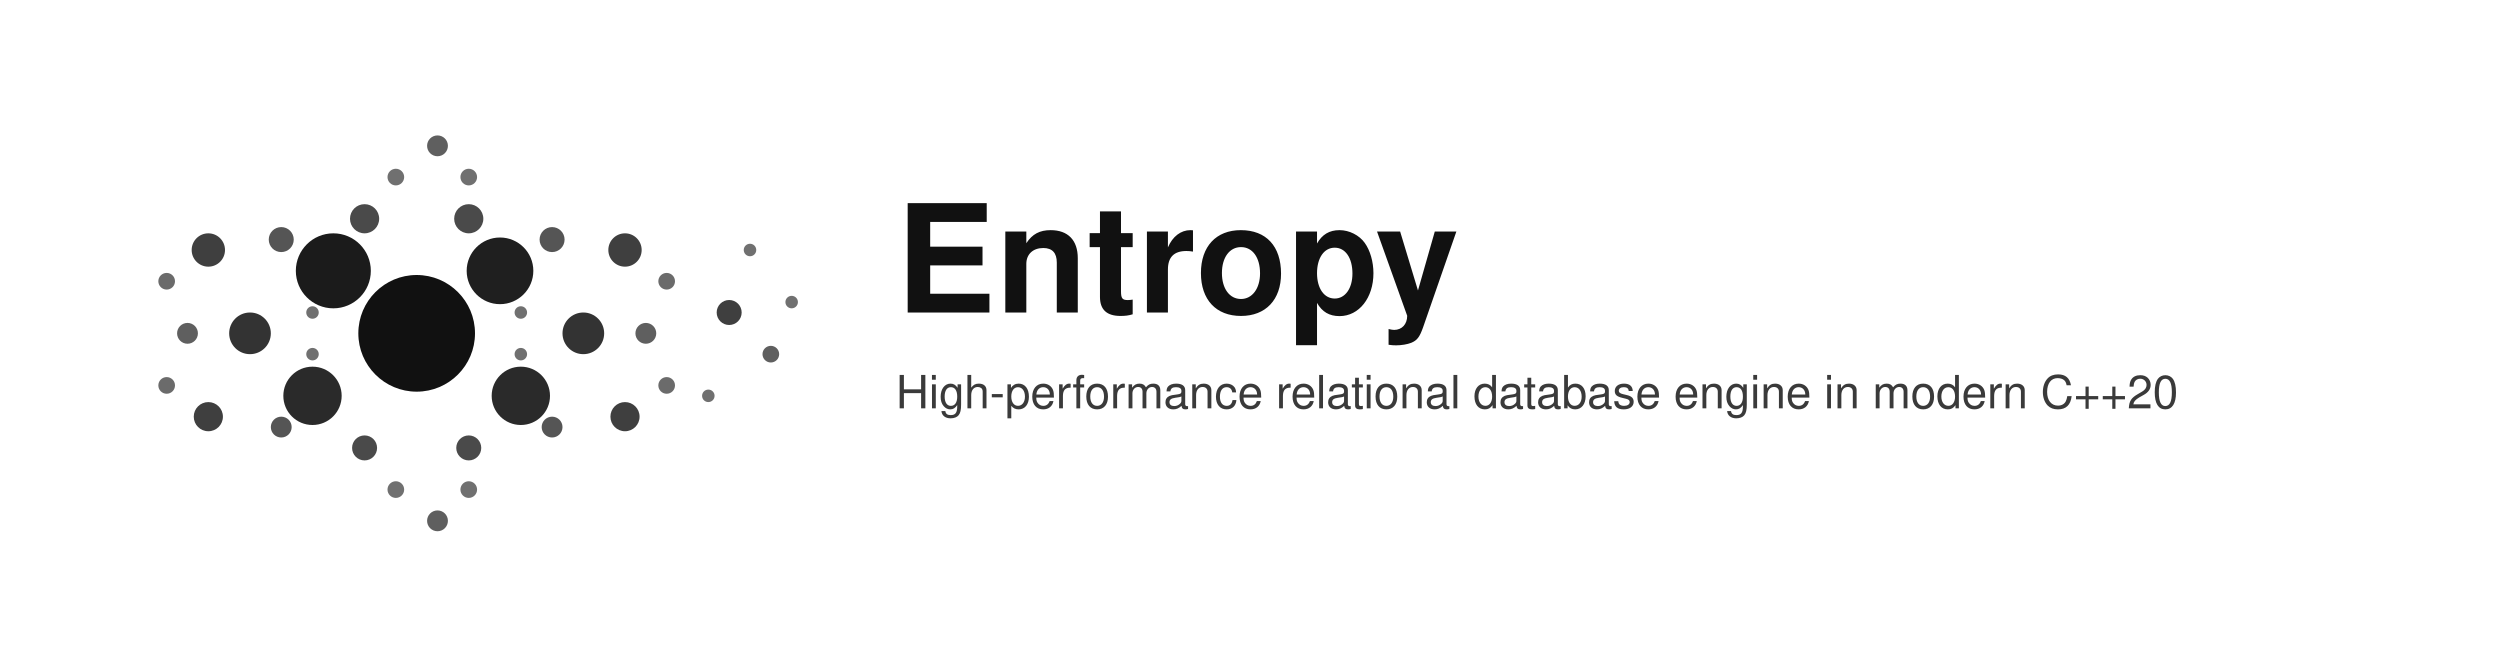
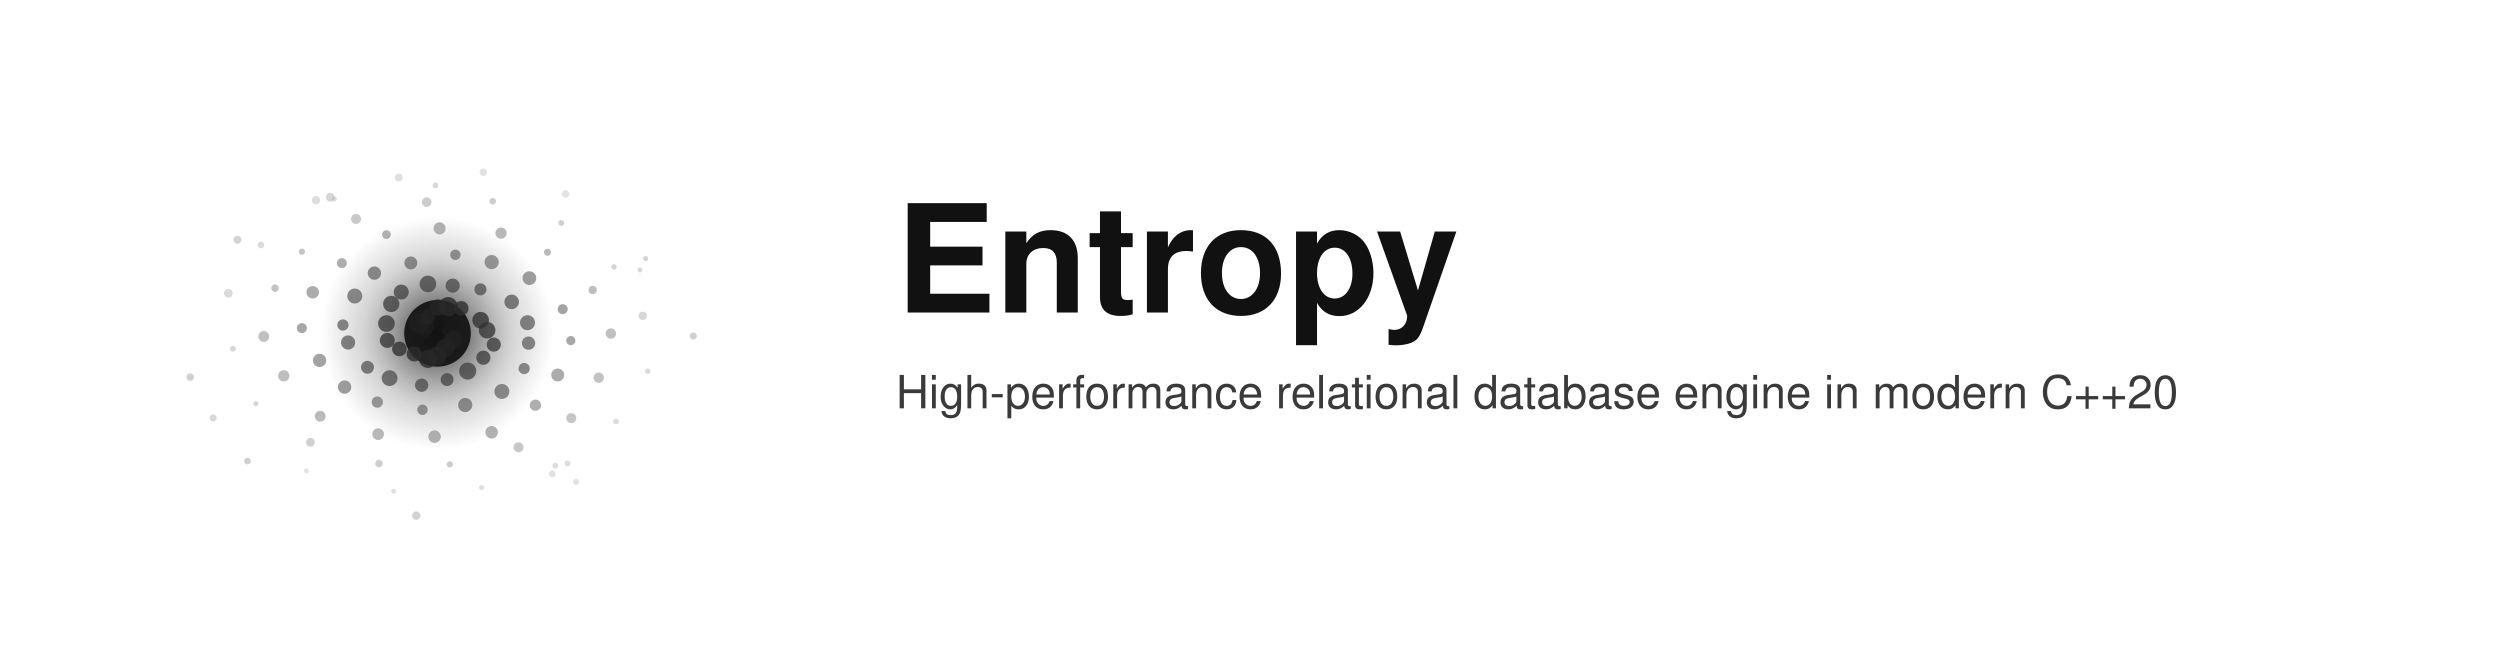
<svg xmlns="http://www.w3.org/2000/svg" width="1200" height="320" viewBox="0 0 1200 320" fill="none" role="img" aria-label="Entropy Database Engine">
+   <defs>
+     <radialGradient id="core-light" cx="50%" cy="50%" r="50%">
+       <stop offset="0%" stop-color="#0f0f0f" stop-opacity="0.9" />
+       <stop offset="65%" stop-color="#8b8b8b" stop-opacity="0.35" />
+       <stop offset="100%" stop-color="#8b8b8b" stop-opacity="0" />
+     </radialGradient>
+   </defs>
  <g>
-     <circle cx="200" cy="160" r="28" fill="#111111" />
-     <circle cx="160" cy="130" r="18" fill="#1B1B1B" />
-     <circle cx="240" cy="130" r="16" fill="#1F1F1F" />
-     <circle cx="150" cy="190" r="14" fill="#2A2A2A" />
-     <circle cx="250" cy="190" r="14" fill="#2A2A2A" />
-     <circle cx="120" cy="160" r="10" fill="#333333" />
-     <circle cx="280" cy="160" r="10" fill="#333333" />
-     <circle cx="100" cy="120" r="8" fill="#3F3F3F" />
-     <circle cx="300" cy="120" r="8" fill="#3F3F3F" />
-     <circle cx="100" cy="200" r="7" fill="#3F3F3F" />
-     <circle cx="300" cy="200" r="7" fill="#3F3F3F" />
-     <circle cx="175" cy="105" r="7" fill="#4A4A4A" />
-     <circle cx="225" cy="105" r="7" fill="#4A4A4A" />
-     <circle cx="175" cy="215" r="6" fill="#4A4A4A" />
-     <circle cx="225" cy="215" r="6" fill="#4A4A4A" />
-     <circle cx="135" cy="115" r="6" fill="#555555" />
-     <circle cx="265" cy="115" r="6" fill="#555555" />
-     <circle cx="135" cy="205" r="5" fill="#555555" />
-     <circle cx="265" cy="205" r="5" fill="#555555" />
-     <circle cx="90" cy="160" r="5" fill="#5F5F5F" />
-     <circle cx="310" cy="160" r="5" fill="#5F5F5F" />
-     <circle cx="80" cy="135" r="4" fill="#6B6B6B" />
-     <circle cx="80" cy="185" r="4" fill="#6B6B6B" />
-     <circle cx="320" cy="135" r="4" fill="#6B6B6B" />
-     <circle cx="320" cy="185" r="4" fill="#6B6B6B" />
-     <circle cx="350" cy="150" r="6" fill="#3F3F3F" />
-     <circle cx="370" cy="170" r="4" fill="#5F5F5F" />
-     <circle cx="380" cy="145" r="3" fill="#707070" />
-     <circle cx="340" cy="190" r="3" fill="#707070" />
-     <circle cx="360" cy="120" r="3" fill="#707070" />
-     <circle cx="210" cy="70" r="5" fill="#5F5F5F" />
-     <circle cx="190" cy="85" r="4" fill="#707070" />
-     <circle cx="225" cy="85" r="4" fill="#707070" />
-     <circle cx="210" cy="250" r="5" fill="#5F5F5F" />
-     <circle cx="190" cy="235" r="4" fill="#707070" />
-     <circle cx="225" cy="235" r="4" fill="#707070" />
-     <circle cx="150" cy="150" r="3" fill="#707070" />
-     <circle cx="250" cy="150" r="3" fill="#707070" />
-     <circle cx="150" cy="170" r="3" fill="#707070" />
-     <circle cx="250" cy="170" r="3" fill="#707070" />
+     <circle cx="210" cy="160" r="56" fill="url(#core-light)" />
+     <circle cx="210" cy="160" r="16" fill="#0f0f0f" opacity="0.9" />
+     <circle cx="216.5" cy="158.3" r="4.2" fill="#191919" opacity="0.85" />
+     <circle cx="203.2" cy="159.0" r="4.0" fill="#191919" opacity="0.85" />
+     <circle cx="218.6" cy="162.8" r="4.7" fill="#1c1c1c" opacity="0.84" />
+     <circle cx="203.7" cy="156.4" r="4.6" fill="#1c1c1c" opacity="0.84" />
+     <circle cx="217.4" cy="163.4" r="4.4" fill="#1f1f1f" opacity="0.83" />
+     <circle cx="201.3" cy="154.9" r="4.8" fill="#1f1f1f" opacity="0.83" />
+     <circle cx="213.7" cy="167.1" r="4.4" fill="#222222" opacity="0.82" />
+     <circle cx="205.2" cy="152.0" r="3.6" fill="#222222" opacity="0.82" />
+     <circle cx="209.8" cy="170.9" r="4.5" fill="#252525" opacity="0.81" />
+     <circle cx="210.3" cy="147.6" r="3.9" fill="#252525" opacity="0.81" />
+     <circle cx="205.4" cy="172.3" r="4.3" fill="#282828" opacity="0.80" />
+     <circle cx="215.1" cy="147.2" r="4.6" fill="#282828" opacity="0.80" />
+     <circle cx="198.8" cy="169.9" r="3.6" fill="#2c2c2c" opacity="0.79" />
+     <circle cx="221.4" cy="148.0" r="3.5" fill="#2c2c2c" opacity="0.79" />
+     <circle cx="191.7" cy="167.5" r="3.5" fill="#2f2f2f" opacity="0.78" />
+     <circle cx="230.7" cy="153.7" r="4.0" fill="#2f2f2f" opacity="0.78" />
+     <circle cx="185.9" cy="163.4" r="3.6" fill="#323232" opacity="0.76" />
+     <circle cx="233.8" cy="158.5" r="4.0" fill="#323232" opacity="0.76" />
+     <circle cx="185.5" cy="155.3" r="4.0" fill="#353535" opacity="0.75" />
+     <circle cx="237.0" cy="165.4" r="3.4" fill="#353535" opacity="0.75" />
+     <circle cx="187.8" cy="145.9" r="3.9" fill="#383838" opacity="0.74" />
+     <circle cx="232.0" cy="171.7" r="3.4" fill="#383838" opacity="0.74" />
+     <circle cx="192.6" cy="140.2" r="3.6" fill="#3c3c3c" opacity="0.73" />
+     <circle cx="224.5" cy="178.1" r="4.1" fill="#3c3c3c" opacity="0.73" />
+     <circle cx="205.4" cy="136.3" r="4.0" fill="#3f3f3f" opacity="0.72" />
+     <circle cx="214.6" cy="182.2" r="3.1" fill="#3f3f3f" opacity="0.72" />
+     <circle cx="217.3" cy="137.1" r="3.4" fill="#424242" opacity="0.71" />
+     <circle cx="202.4" cy="184.9" r="3.2" fill="#424242" opacity="0.71" />
+     <circle cx="230.6" cy="138.9" r="2.9" fill="#454545" opacity="0.70" />
+     <circle cx="187.0" cy="181.5" r="3.8" fill="#454545" opacity="0.70" />
+     <circle cx="245.6" cy="144.9" r="3.5" fill="#484848" opacity="0.69" />
+     <circle cx="176.4" cy="176.3" r="3.1" fill="#484848" opacity="0.69" />
+     <circle cx="253.2" cy="154.9" r="3.6" fill="#4c4c4c" opacity="0.68" />
+     <circle cx="167.1" cy="164.4" r="3.4" fill="#4c4c4c" opacity="0.68" />
+     <circle cx="253.7" cy="164.7" r="3.2" fill="#4f4f4f" opacity="0.67" />
+     <circle cx="164.6" cy="156.0" r="2.7" fill="#4f4f4f" opacity="0.67" />
+     <circle cx="251.6" cy="176.9" r="2.7" fill="#525252" opacity="0.66" />
+     <circle cx="170.3" cy="142.1" r="3.6" fill="#525252" opacity="0.66" />
+     <circle cx="240.9" cy="187.9" r="3.6" fill="#555555" opacity="0.65" />
+     <circle cx="179.7" cy="131.1" r="3.2" fill="#555555" opacity="0.65" />
+     <circle cx="223.3" cy="194.4" r="3.4" fill="#585858" opacity="0.64" />
+     <circle cx="197.2" cy="126.2" r="3.1" fill="#585858" opacity="0.64" />
+     <circle cx="202.8" cy="196.7" r="2.5" fill="#5c5c5c" opacity="0.63" />
+     <circle cx="218.6" cy="122.3" r="2.5" fill="#5c5c5c" opacity="0.63" />
+     <circle cx="181.1" cy="193.0" r="2.7" fill="#5f5f5f" opacity="0.62" />
+     <circle cx="236.0" cy="125.8" r="3.4" fill="#5f5f5f" opacity="0.62" />
+     <circle cx="165.4" cy="185.8" r="3.2" fill="#626262" opacity="0.61" />
+     <circle cx="254.1" cy="133.5" r="3.3" fill="#626262" opacity="0.61" />
+     <circle cx="153.4" cy="173.0" r="3.2" fill="#656565" opacity="0.59" />
+     <circle cx="270.1" cy="148.4" r="2.4" fill="#656565" opacity="0.59" />
+     <circle cx="144.9" cy="157.5" r="2.4" fill="#686868" opacity="0.58" />
+     <circle cx="274.0" cy="163.5" r="2.2" fill="#686868" opacity="0.58" />
+     <circle cx="150.1" cy="140.3" r="3.0" fill="#6b6b6b" opacity="0.57" />
+     <circle cx="267.7" cy="180.0" r="3.1" fill="#6b6b6b" opacity="0.57" />
+     <circle cx="164.1" cy="126.3" r="2.4" fill="#6f6f6f" opacity="0.56" />
+     <circle cx="257.0" cy="194.5" r="2.7" fill="#6f6f6f" opacity="0.56" />
+     <circle cx="185.5" cy="112.6" r="2.1" fill="#727272" opacity="0.55" />
+     <circle cx="236.0" cy="207.5" r="3.0" fill="#727272" opacity="0.55" />
+     <circle cx="211.0" cy="109.6" r="2.9" fill="#757575" opacity="0.54" />
+     <circle cx="208.6" cy="209.6" r="3.0" fill="#757575" opacity="0.54" />
+     <circle cx="240.5" cy="111.9" r="2.7" fill="#787878" opacity="0.53" />
+     <circle cx="181.5" cy="208.4" r="2.8" fill="#787878" opacity="0.53" />
+     <circle cx="262.8" cy="121.1" r="1.7" fill="#7b7b7b" opacity="0.52" />
+     <circle cx="153.7" cy="199.8" r="2.6" fill="#7b7b7b" opacity="0.52" />
+     <circle cx="284.5" cy="139.2" r="2.0" fill="#7f7f7f" opacity="0.51" />
+     <circle cx="136.2" cy="180.4" r="2.7" fill="#7f7f7f" opacity="0.51" />
+     <circle cx="293.2" cy="160.1" r="2.5" fill="#828282" opacity="0.50" />
+     <circle cx="126.6" cy="161.5" r="2.6" fill="#828282" opacity="0.50" />
+     <circle cx="287.4" cy="181.3" r="2.5" fill="#858585" opacity="0.49" />
+     <circle cx="132.0" cy="138.3" r="1.8" fill="#858585" opacity="0.49" />
+     <circle cx="274.2" cy="200.7" r="2.4" fill="#888888" opacity="0.48" />
+     <circle cx="144.9" cy="120.8" r="1.5" fill="#888888" opacity="0.48" />
+     <circle cx="248.9" cy="214.7" r="2.4" fill="#8b8b8b" opacity="0.47" />
+     <circle cx="170.9" cy="105.1" r="2.4" fill="#8b8b8b" opacity="0.47" />
+     <circle cx="215.9" cy="222.9" r="1.5" fill="#8f8f8f" opacity="0.46" />
+     <circle cx="204.8" cy="97.0" r="2.3" fill="#8f8f8f" opacity="0.46" />
+     <circle cx="181.9" cy="222.5" r="1.8" fill="#929292" opacity="0.45" />
+     <circle cx="236.5" cy="96.6" r="1.6" fill="#929292" opacity="0.45" />
+     <circle cx="149.0" cy="212.3" r="2.1" fill="#959595" opacity="0.44" />
+     <circle cx="269.4" cy="107.0" r="1.4" fill="#959595" opacity="0.44" />
+     <circle cx="122.8" cy="193.8" r="1.2" fill="#989898" opacity="0.42" />
+     <circle cx="294.7" cy="128.1" r="1.3" fill="#989898" opacity="0.42" />
+     <circle cx="111.8" cy="167.4" r="1.4" fill="#9b9b9b" opacity="0.41" />
+     <circle cx="308.5" cy="151.6" r="2.0" fill="#9b9b9b" opacity="0.41" />
+     <circle cx="109.6" cy="140.8" r="2.1" fill="#9f9f9f" opacity="0.40" />
+     <circle cx="310.9" cy="178.2" r="1.3" fill="#9f9f9f" opacity="0.40" />
+     <circle cx="125.3" cy="117.6" r="1.6" fill="#a2a2a2" opacity="0.39" />
+     <circle cx="295.7" cy="202.3" r="1.4" fill="#a2a2a2" opacity="0.39" />
+     <circle cx="151.7" cy="96.1" r="2.0" fill="#a5a5a5" opacity="0.38" />
+     <circle cx="266.6" cy="223.5" r="1.4" fill="#a5a5a5" opacity="0.38" />
+     <circle cx="191.4" cy="85.2" r="1.9" fill="#a8a8a8" opacity="0.37" />
+     <circle cx="231.2" cy="234.0" r="1.2" fill="#a8a8a8" opacity="0.37" />
+     <circle cx="232.0" cy="82.7" r="1.8" fill="#ababab" opacity="0.36" />
+     <circle cx="189.0" cy="235.8" r="1.2" fill="#ababab" opacity="0.36" />
+     <circle cx="271.5" cy="93.1" r="1.8" fill="#afafaf" opacity="0.35" />
+     <circle cx="147.1" cy="226.0" r="1.2" fill="#afafaf" opacity="0.35" />
+     <circle cx="309.9" cy="124.1" r="1.2" fill="#989898" opacity="0.43" />
+     <circle cx="332.8" cy="161.3" r="1.7" fill="#929292" opacity="0.44" />
+     <circle cx="265.1" cy="227.5" r="1.6" fill="#aaaaaa" opacity="0.37" />
+     <circle cx="118.8" cy="221.3" r="1.6" fill="#929292" opacity="0.44" />
+     <circle cx="102.3" cy="200.6" r="1.7" fill="#9e9e9e" opacity="0.40" />
+     <circle cx="272.4" cy="222.5" r="1.4" fill="#a6a6a6" opacity="0.38" />
+     <circle cx="209.0" cy="89.0" r="1.4" fill="#a1a1a1" opacity="0.40" />
+     <circle cx="276.5" cy="231.3" r="1.4" fill="#aaaaaa" opacity="0.36" />
+     <circle cx="160.5" cy="95.5" r="1.2" fill="#a2a2a2" opacity="0.39" />
+     <circle cx="114.0" cy="115.1" r="1.9" fill="#989898" opacity="0.43" />
+     <circle cx="307.2" cy="129.6" r="1.2" fill="#a0a0a0" opacity="0.40" />
+     <circle cx="158.5" cy="94.7" r="2.1" fill="#9c9c9c" opacity="0.41" />
+     <circle cx="91.3" cy="181.0" r="1.8" fill="#939393" opacity="0.44" />
+     <circle cx="199.8" cy="247.5" r="2.0" fill="#979797" opacity="0.43" />
  </g>
  <text x="430" y="150" font-family="Space Grotesk, Segoe UI, Helvetica, Arial, sans-serif" font-size="72" font-weight="700" fill="#111111">Entropy</text>
  <text x="430" y="196" font-family="Space Grotesk, Segoe UI, Helvetica, Arial, sans-serif" font-size="22" font-weight="500" fill="#3A3A3A">High-performance relational database engine in modern C++20</text>
</svg>
